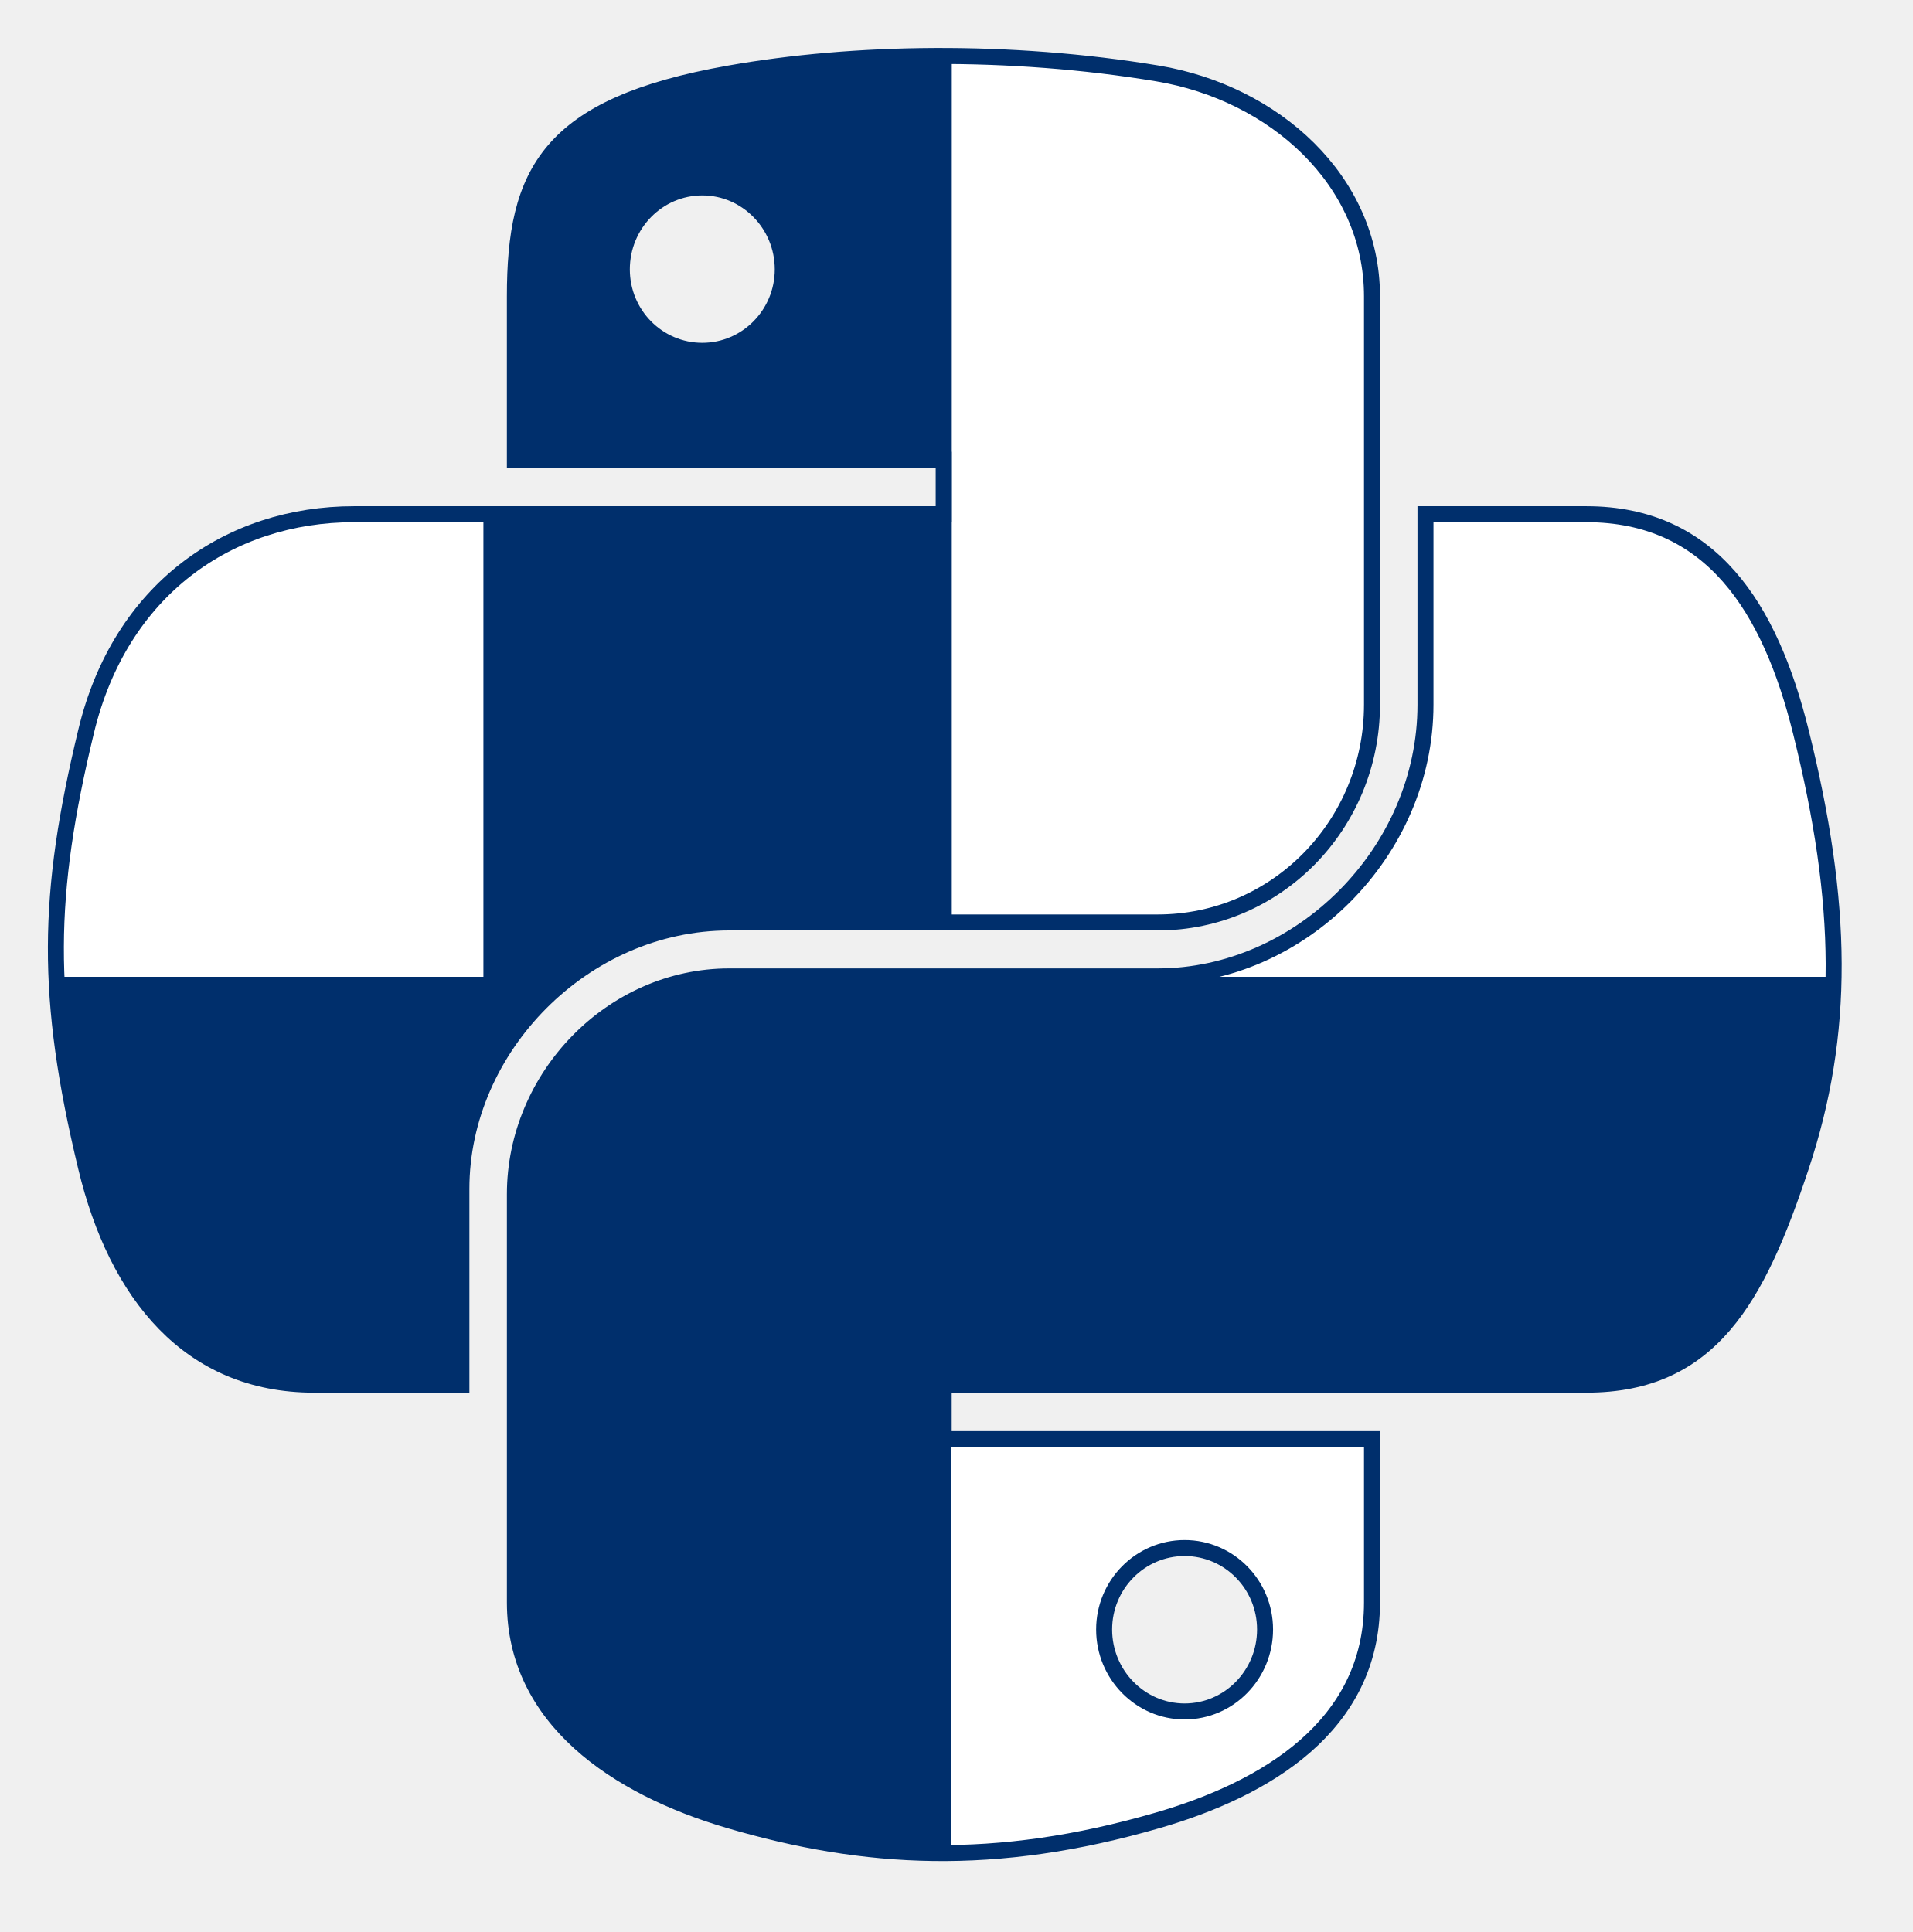
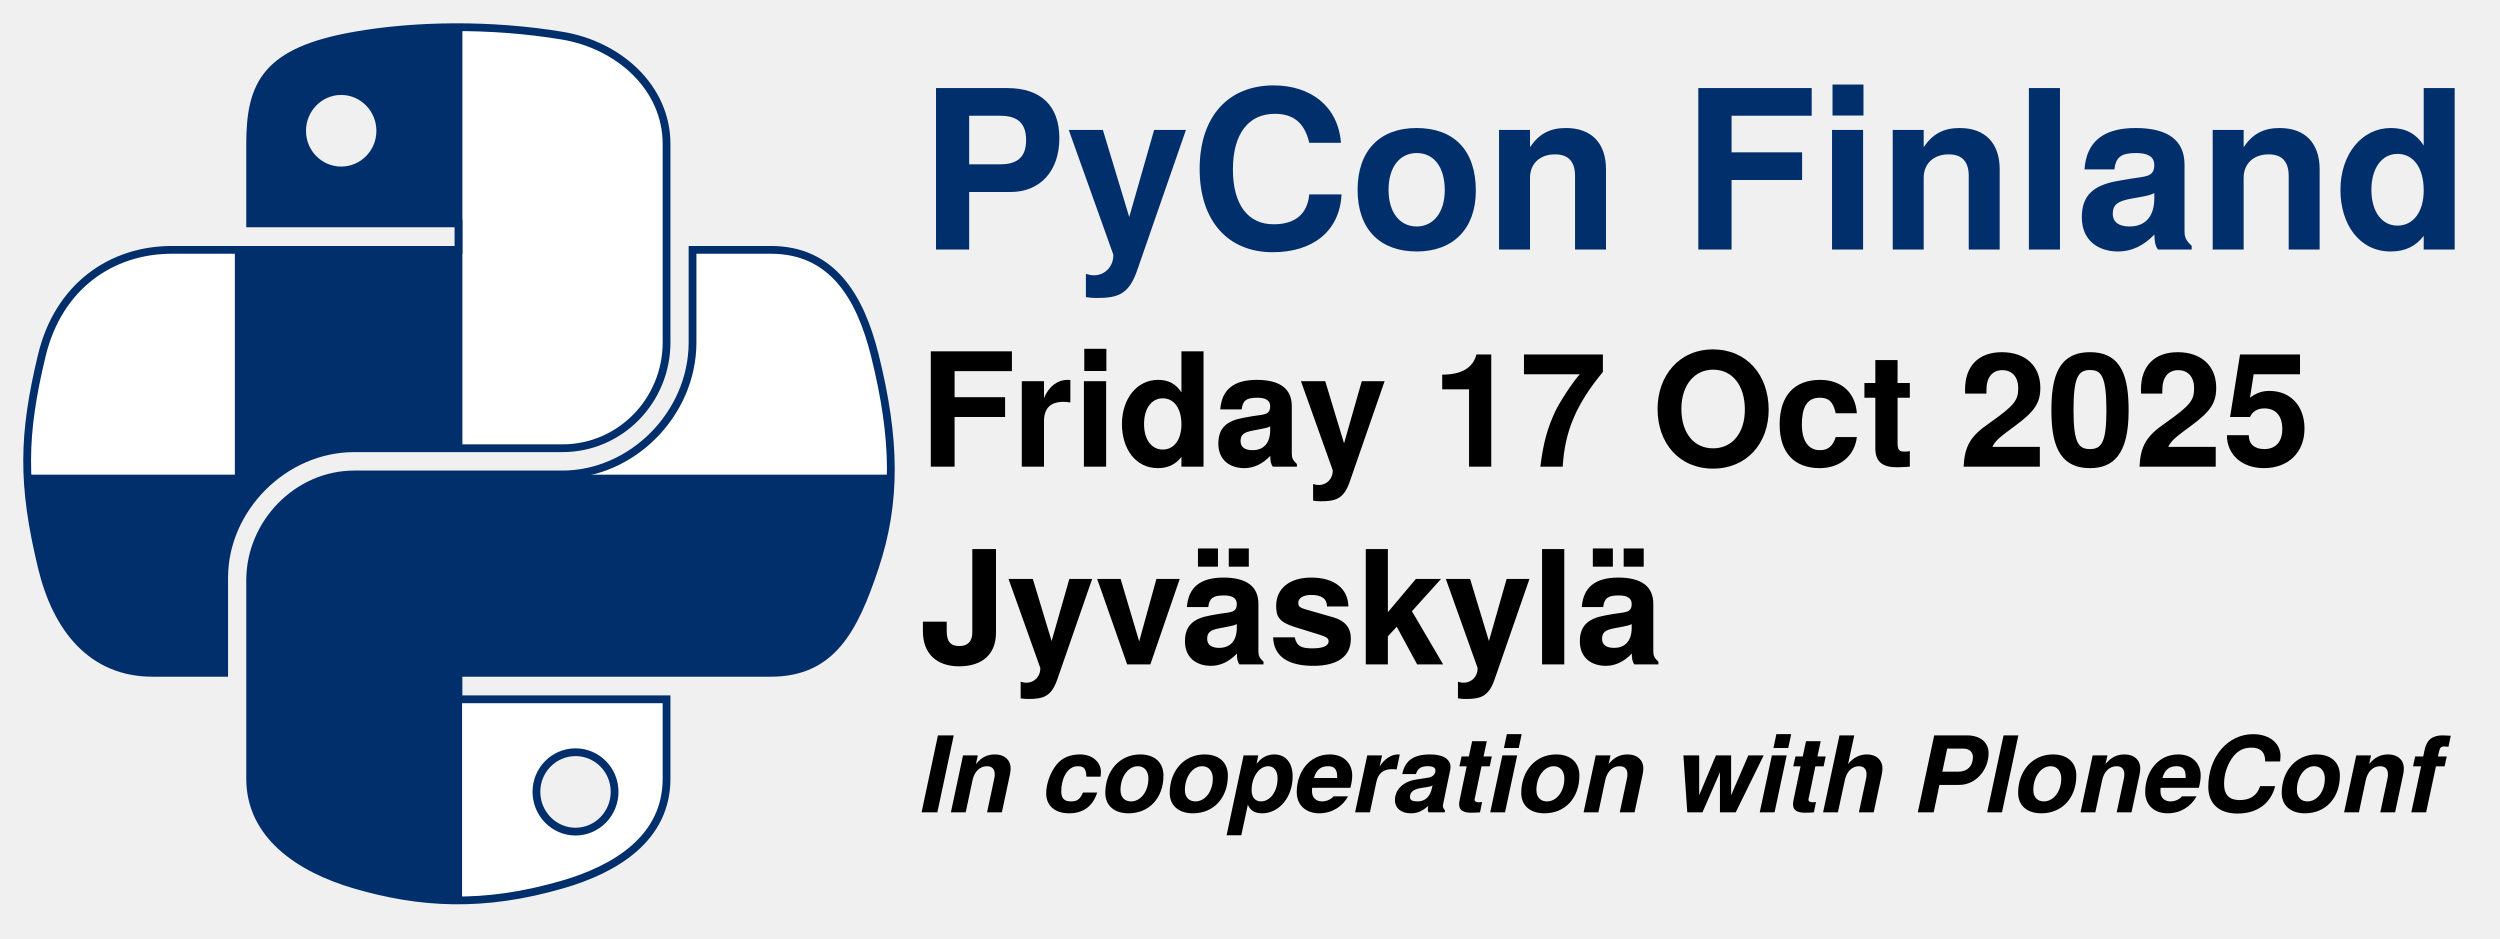
- <svg xmlns="http://www.w3.org/2000/svg" version="1.0" id="svg2" width="88.114pt" height="89.039pt" viewBox="-3 -3 119.569 120.824">
+ <svg xmlns="http://www.w3.org/2000/svg" version="1.0" id="svg2" width="237.114pt" height="89.039pt" viewBox="-3 -3 321.759 120.824">
  <defs id="defs4">
    <clipPath clipPathUnits="userSpaceOnUse" id="clipPath7">
      <path style="fill:#4d4d4d;fill-opacity:1;stroke:#000000;stroke-opacity:1" d="M 54.919,9.1927421e-4 C 50.335,0.022 45.958,0.413 42.106,1.095 30.76,3.099 28.7,7.295 28.7,15.032 v 10.219 h 26.812 v 3.406 h -26.812 -10.062 c -7.792,0 -14.616,4.684 -16.75,13.594 -2.462,10.213 -2.571,16.586 0,27.25 1.906,7.938 6.458,13.594 14.25,13.594 h 9.219 v -12.25 c 0,-8.85 7.657,-16.656 16.75,-16.656 h 26.781 c 7.455,0 13.406,-6.138 13.406,-13.625 v -25.531 c 0,-7.266 -6.13,-12.725 -13.406,-13.937 C 64.282,0.328 59.502,-0.02 54.919,9.1927421e-4 Z m -14.5,8.219 c 2.77,0 5.031,2.299 5.031,5.125 -2e-6,2.816 -2.262,5.094 -5.031,5.094 -2.779,-1e-6 -5.031,-2.277 -5.031,-5.094 -10e-7,-2.826 2.252,-5.125 5.031,-5.125 z" id="path8" />
    </clipPath>
    <clipPath clipPathUnits="userSpaceOnUse" id="clipPath10">
      <path style="display:inline;fill:#4d4d4d;fill-opacity:1;stroke:#000000;stroke-opacity:1" d="m 85.638,28.657 v 11.906 c 0,9.231 -7.826,17 -16.75,17 h -26.781 c -7.336,0 -13.406,6.278 -13.406,13.625 v 25.531 c 0,7.266 6.319,11.54 13.406,13.625 8.487,2.496 16.626,2.947 26.781,0 6.75,-1.954 13.406,-5.888 13.406,-13.625 V 86.501 h -26.781 v -3.406 h 26.781 13.406 c 7.792,0 10.696,-5.435 13.406,-13.594 2.799,-8.399 2.68,-16.476 0,-27.25 -1.926,-7.757 -5.604,-13.594 -13.406,-13.594 z m -15.062,64.656 c 2.779,3e-6 5.031,2.277 5.031,5.094 -2e-6,2.826 -2.252,5.125 -5.031,5.125 -2.77,0 -5.031,-2.299 -5.031,-5.125 2e-6,-2.816 2.262,-5.094 5.031,-5.094 z" id="path10" />
    </clipPath>
  </defs>
  <path style="display:inline;fill:#ffffff;fill-opacity:1;stroke:#002f6c;stroke-opacity:1" d="m 86.132,29.157 v 11.906 c 0,9.231 -7.826,17 -16.75,17 h -26.781 c -7.336,0 -13.406,6.278 -13.406,13.625 v 25.531 c 0,7.266 6.319,11.54 13.406,13.625 8.487,2.496 16.626,2.947 26.781,0 6.75,-1.954 13.406,-5.888 13.406,-13.625 V 87.001 h -26.781 v -3.406 h 26.781 13.406 c 7.792,0 10.696,-5.435 13.406,-13.594 2.799,-8.399 2.68,-16.476 0,-27.25 -1.926,-7.757 -5.604,-13.594 -13.406,-13.594 z m -15.062,64.656 c 2.779,3e-6 5.031,2.277 5.031,5.094 -2e-6,2.826 -2.252,5.125 -5.031,5.125 -2.77,0 -5.031,-2.299 -5.031,-5.125 2e-6,-2.816 2.262,-5.094 5.031,-5.094 z" id="path9" />
-   <path style="display:inline;fill:#ffffff;fill-opacity:1;stroke:#002f6c;stroke-opacity:1;stroke-width:1;stroke-dasharray:none" d="M 55.413,0.501 C 50.829,0.522 46.452,0.913 42.601,1.595 31.254,3.599 29.194,7.795 29.194,15.532 v 10.219 h 26.812 v 3.406 h -26.812 -10.062 c -7.792,0 -14.616,4.684 -16.75,13.594 -2.462,10.213 -2.571,16.586 0,27.25 1.906,7.938 6.458,13.594 14.25,13.594 h 9.219 v -12.25 c 0,-8.85 7.657,-16.656 16.75,-16.656 h 26.781 c 7.455,0 13.406,-6.138 13.406,-13.625 V 15.532 c 0,-7.266 -6.13,-12.725 -13.406,-13.938 C 64.776,0.828 59.997,0.48 55.413,0.501 Z m -14.5,8.219 c 2.77,0 5.031,2.299 5.031,5.125 -2e-6,2.816 -2.262,5.094 -5.031,5.094 -2.779,-1e-6 -5.031,-2.277 -5.031,-5.094 -1e-6,-2.826 2.252,-5.125 5.031,-5.125 z" id="path7" />
+   <path style="display:inline;fill:#ffffff;fill-opacity:1;stroke:#002f6c;stroke-width:1;stroke-dasharray:none;stroke-opacity:1" d="M 55.413,0.501 C 50.829,0.522 46.452,0.913 42.601,1.595 31.254,3.599 29.194,7.795 29.194,15.532 v 10.219 h 26.812 v 3.406 h -26.812 -10.062 c -7.792,0 -14.616,4.684 -16.75,13.594 -2.462,10.213 -2.571,16.586 0,27.25 1.906,7.938 6.458,13.594 14.25,13.594 h 9.219 v -12.25 c 0,-8.85 7.657,-16.656 16.75,-16.656 h 26.781 c 7.455,0 13.406,-6.138 13.406,-13.625 V 15.532 c 0,-7.266 -6.13,-12.725 -13.406,-13.938 C 64.776,0.828 59.997,0.48 55.413,0.501 Z m -14.5,8.219 c 2.77,0 5.031,2.299 5.031,5.125 -2e-6,2.816 -2.262,5.094 -5.031,5.094 -2.779,-1e-6 -5.031,-2.277 -5.031,-5.094 -1e-6,-2.826 2.252,-5.125 5.031,-5.125 z" id="path7" />
  <g id="layer1" clip-path="url(#clipPath7)" style="display:inline" transform="translate(0.4942178,0.5000007)">
    <rect style="fill:#002f6c;fill-opacity:1;stroke-width:0.99" id="rect3" width="111.672" height="25.539" x="-1.002" y="57.589" />
    <rect style="fill:#002f6c;fill-opacity:1;stroke-width:1.071" id="rect3-4" width="113.926" height="29.286" x="-0.961" y="-56.018" transform="rotate(90)" />
  </g>
  <g id="g7" style="display:inline" clip-path="url(#clipPath10)" transform="translate(0.4942178,0.5000007)">
    <rect style="fill:#002f6c;fill-opacity:1;stroke-width:0.99" id="rect6" width="111.672" height="25.539" x="-1.002" y="57.589" />
    <rect style="fill:#002f6c;fill-opacity:1;stroke-width:1.06" id="rect7" width="117.823" height="27.769" x="-4.859" y="-55.976" transform="rotate(90)" />
  </g>
+   <text xml:space="preserve" style="font-size:12.213px;font-family:'Helvetica Neue';-inkscape-font-specification:'Helvetica Neue, Normal';opacity:1;fill:#000000;stroke:#000000;stroke-width:2.628" x="115.297" y="29.119" id="text4">
+     <tspan style="font-style:normal;font-variant:normal;font-weight:bold;font-stretch:normal;font-size:28.497px;font-family:'Helvetica Neue';-inkscape-font-specification:'Helvetica Neue, Bold';font-variant-ligatures:normal;font-variant-caps:normal;font-variant-numeric:normal;font-variant-east-asian:normal;fill:#002f6c;fill-opacity:1;stroke:none;stroke-width:2.628" x="115.297" y="29.119" id="tspan9">PyCon Finland</tspan>
+     <tspan style="font-style:normal;font-variant:normal;font-weight:bold;font-stretch:normal;font-size:20.355px;font-family:'Helvetica Neue';-inkscape-font-specification:'Helvetica Neue, Bold';font-variant-ligatures:normal;font-variant-caps:normal;font-variant-numeric:normal;font-variant-east-asian:normal;stroke:none;stroke-width:2.628" x="115.297" y="57.062" id="tspan6" dx="0 0 0 0 0 0 2.593 0.991 0 0">Friday 17 Oct 2025</tspan>
+     <tspan style="font-style:normal;font-variant:normal;font-weight:bold;font-stretch:normal;font-size:20.355px;font-family:'Helvetica Neue';-inkscape-font-specification:'Helvetica Neue, Bold';font-variant-ligatures:normal;font-variant-caps:normal;font-variant-numeric:normal;font-variant-east-asian:normal;stroke:none;stroke-width:2.628" x="115.297" y="82.506" dx="0 0 0 0 0 0 0 0 0 0.991" id="tspan7">Jyväskylä</tspan>
+     <tspan style="font-style:italic;font-variant:normal;font-weight:bold;font-stretch:normal;font-size:13.57px;font-family:'Helvetica Neue';-inkscape-font-specification:'Helvetica Neue, Bold';font-variant-ligatures:normal;font-variant-caps:normal;font-variant-numeric:normal;font-variant-east-asian:normal;stroke:none;stroke-width:2.628" x="115.297" y="101.551" dx="0 0 0 0 0 0 0 0 0 0 0 0 0 0 0 0 0 0 0 0 0 0 0 0 0 0 0 0 0 0 0 0 0 0 0 0 0 0 0.991" id="tspan10">In cooperation with PloneConf</tspan>
+     <tspan style="font-style:normal;font-variant:normal;font-weight:bold;font-stretch:normal;font-size:20.355px;font-family:'Helvetica Neue';-inkscape-font-specification:'Helvetica Neue, Bold';font-variant-ligatures:normal;font-variant-caps:normal;font-variant-numeric:normal;font-variant-east-asian:normal;stroke:none;stroke-width:2.628" x="115.297" y="117.224" dx="0.991" id="tspan8" />
+   </text>
</svg>
